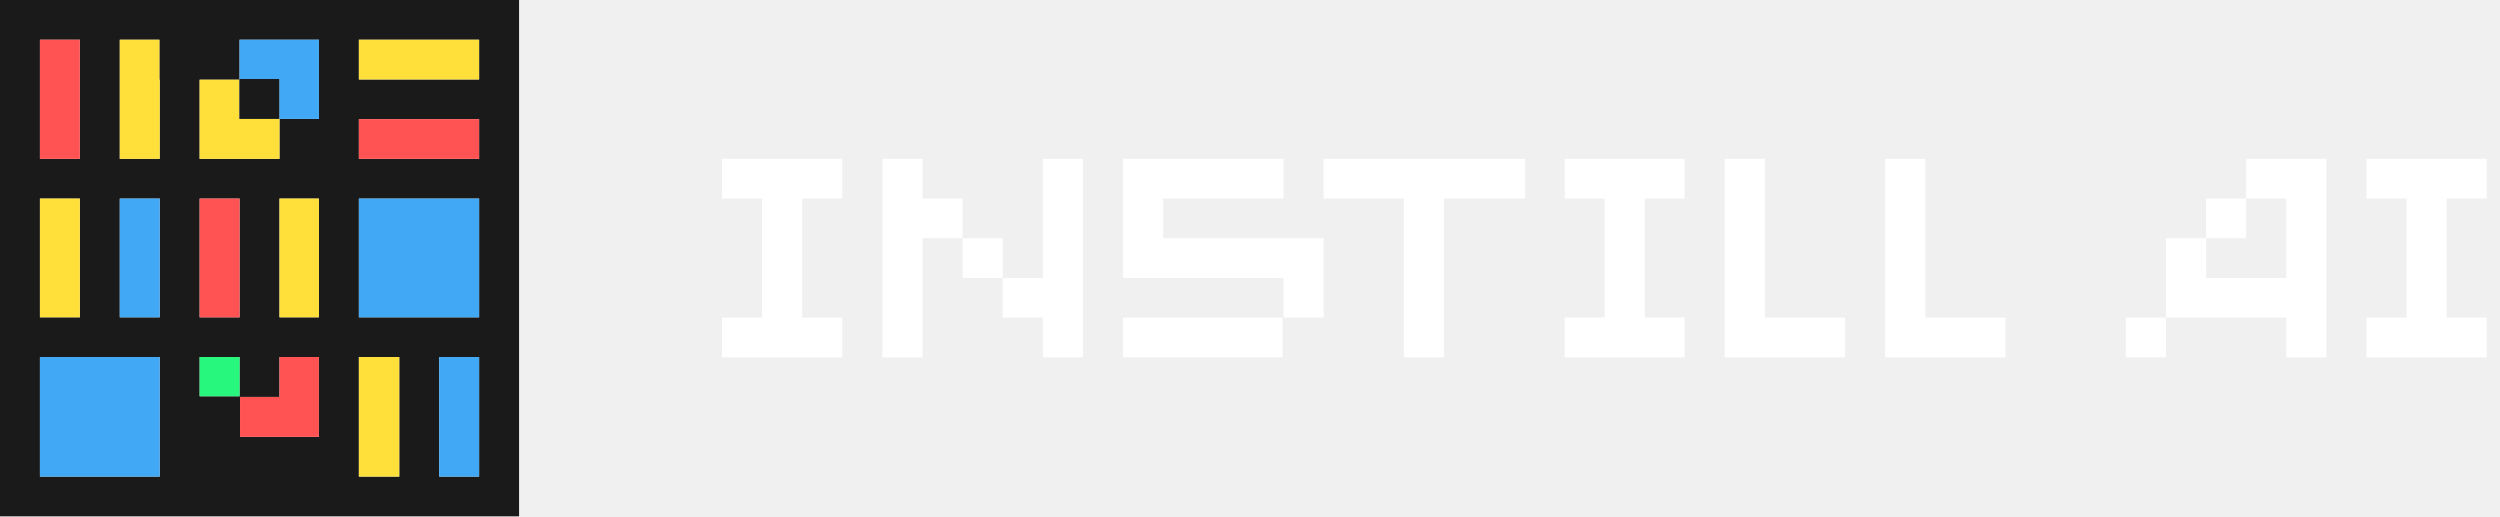
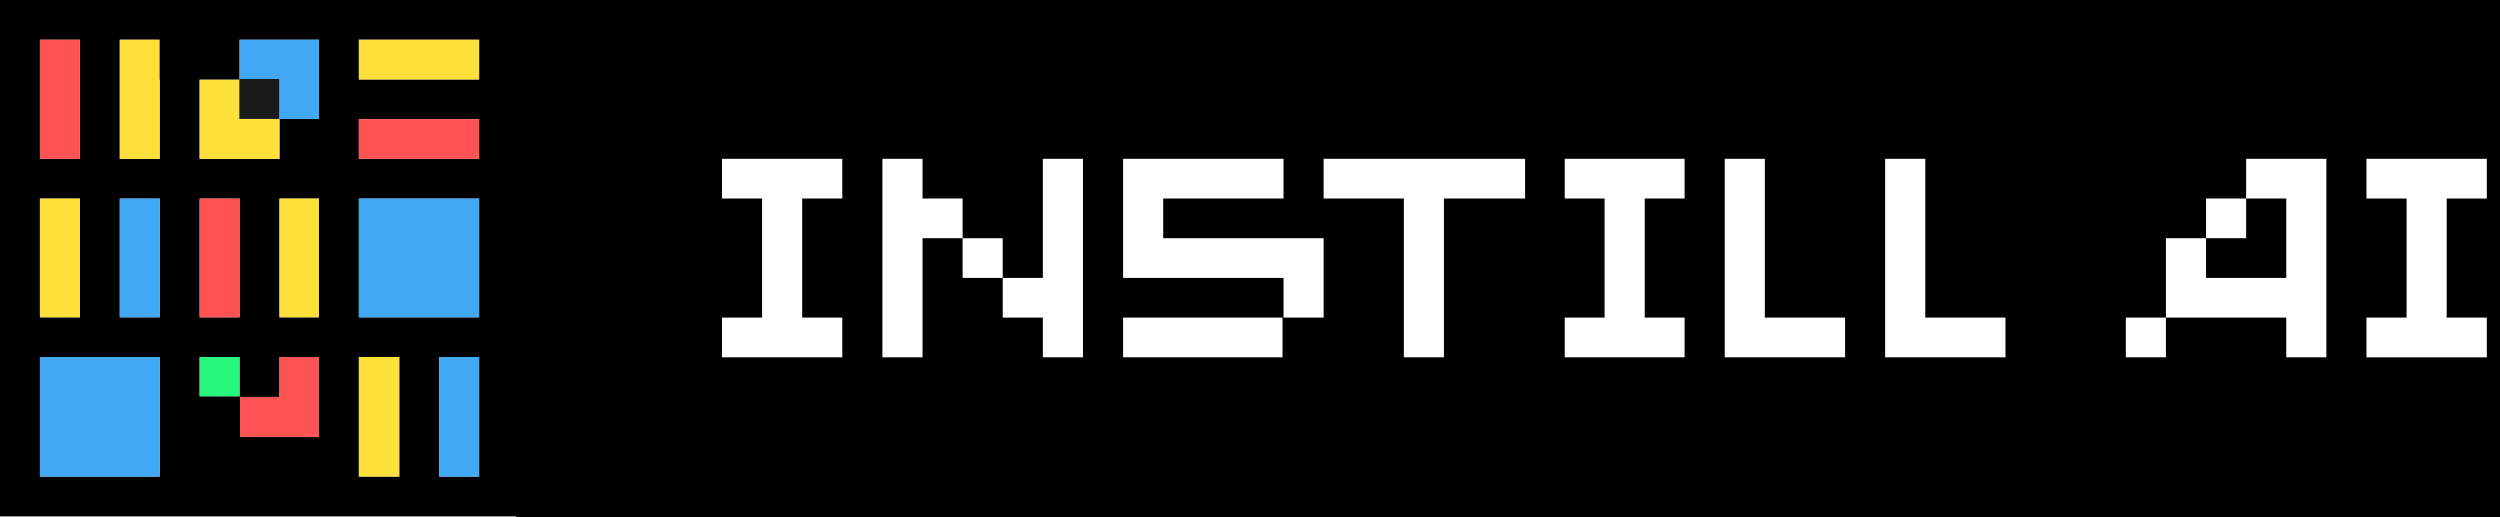
- <svg xmlns="http://www.w3.org/2000/svg" width="155" height="32" viewBox="0 0 155 32" fill="none">
-   <g clip-path="url(#clip0_1628_1087)">
-     <path d="M134.287 19.691H131.801V22.152H134.287V19.691Z" fill="white" />
-     <path d="M144.165 9.851V9.846H139.261V12.307H141.749V17.23H136.775V14.769H139.261V12.307H136.775V14.769H134.287V19.691H135.39H136.775H141.749V22.153H144.235V9.851H144.165Z" fill="white" />
-     <path d="M154.182 12.307V9.846H146.721V12.307H149.208V19.691H146.721V22.153H154.182V19.691H151.695V12.307H154.182Z" fill="white" />
-     <path d="M72.118 14.769V12.307H79.579V9.846H72.118H69.631V17.23H72.118H79.579V19.691H82.065V14.769H79.579H72.118Z" fill="white" />
-     <path d="M79.516 19.691H69.631V22.152H79.516V19.691Z" fill="white" />
-     <path d="M44.762 12.307H47.248V19.691H44.762V22.153H52.222V19.691H49.736V12.307H52.222V9.846H44.762V12.307Z" fill="white" />
-     <path d="M82.064 12.307H87.038V22.153H89.524V12.307H94.557V9.846H82.064V12.307Z" fill="white" />
-     <path d="M97.014 12.307H99.485V19.691H97.014V22.153H104.445V19.691H101.973V12.307H104.445V9.846H97.014V12.307Z" fill="white" />
-     <path d="M109.42 9.846H106.934V19.691V22.093V22.153H114.394V19.691H109.42V9.846Z" fill="white" />
-     <path d="M119.367 9.846H116.879V19.691V22.093V22.153H124.34V19.691H119.367V9.846Z" fill="white" />
-     <path d="M57.197 12.307V9.846H54.709V12.307V14.769V22.153H57.197V14.769H59.683V12.307H57.197Z" fill="white" />
-     <path d="M62.168 14.77H59.682V17.23H62.168V14.77Z" fill="white" />
-     <path d="M64.656 17.23H62.17V19.691H64.656V22.153H67.144V19.691V17.23V9.846H64.656V17.23Z" fill="white" />
-     <g clip-path="url(#clip1_1628_1087)">
-       <path d="M32.182 29.55V32.012H0V0H32.182V29.55ZM29.706 29.55V22.136H27.229V29.55H29.706ZM29.706 19.673V12.313H22.25V19.673H29.706ZM29.706 9.85V7.387H22.25V9.85H29.706ZM29.706 4.926V2.463H22.25V4.926H29.706ZM24.755 29.55V22.136H22.25V29.55H24.755ZM19.774 27.087V22.132H17.328V24.61H14.881V27.087H19.774ZM19.774 19.673V12.313H17.328V19.673H19.774ZM19.774 7.371V2.463H14.853V4.9L14.838 4.942H12.377V9.85H17.328V7.372L19.774 7.371ZM14.853 24.57V22.136H12.377V24.57H14.853ZM14.853 19.673V12.313H12.377V19.673H14.853ZM9.902 29.55V22.136H2.476V29.55H9.902ZM9.902 19.673V12.313H7.426V19.673H9.902ZM9.902 9.85V4.942H9.881V2.465H7.426V9.852L9.902 9.85ZM4.951 19.673V12.313H2.476V19.673H4.951ZM4.951 9.85V2.463H2.476V9.85H4.951Z" fill="#1A1A1A" />
-       <path d="M29.704 22.135H27.229V29.549H29.704V22.135Z" fill="#40A8F5" />
-       <path d="M29.705 12.312H22.25V19.673H29.705V12.312Z" fill="#40A8F5" />
-       <path d="M29.705 7.387H22.25V9.849H29.705V7.387Z" fill="#FF5353" />
-       <path d="M29.705 2.463H22.25V4.926H29.705V2.463Z" fill="#FFDF3A" />
-       <path d="M24.754 22.135H22.25V29.549H24.754V22.135Z" fill="#FFDF3A" />
-       <path d="M19.774 22.135V27.086H14.881V24.61H17.327V22.135H19.774Z" fill="#FF5353" />
-       <path d="M19.774 12.312H17.328V19.673H19.774V12.312Z" fill="#FFDF3A" />
-       <path d="M19.775 2.463V7.372H17.327H17.312V4.9H14.852V2.463H19.775Z" fill="#40A8F5" />
-       <path d="M17.327 7.37V9.849H12.377V4.941H14.837V7.37H17.312H17.327Z" fill="#FFDF3A" />
-       <path d="M17.314 4.9V7.372H14.838V4.943L14.853 4.9H17.314Z" fill="#1A1A1A" />
-       <path d="M14.853 22.135H12.377V24.569H14.853V22.135Z" fill="#28F77E" />
-       <path d="M14.853 12.312H12.377V19.673H14.853V12.312Z" fill="#FF5353" />
-       <path d="M9.901 22.135V29.549H2.475V22.135H4.949H7.425H9.901Z" fill="#40A8F5" />
-       <path d="M9.901 12.312H7.426V19.673H9.901V12.312Z" fill="#40A8F5" />
-       <path d="M9.901 4.943V9.85H7.426V2.463H9.884V4.943H9.901Z" fill="#FFDF3A" />
-       <path d="M4.95 12.312H2.475V19.673H4.95V12.312Z" fill="#FFDF3A" />
-       <path d="M4.95 2.463H2.475V9.85H4.95V2.463Z" fill="#FF5353" />
+ <svg xmlns="http://www.w3.org/2000/svg" width="155" height="32" viewBox="0 0 155 32" fill="none" version="1.1" id="svg33">
+   <defs id="defs33">
+     <clipPath id="clip0_1628_1087">
+       <rect width="154.182" height="32" fill="white" id="rect32" />
+     </clipPath>
+     <clipPath id="clip1_1628_1087">
+       <rect width="32.181" height="32" fill="white" id="rect33" />
+     </clipPath>
+   </defs>
+   <rect style="fill:#000000;stroke-width:1.035" id="rect34" width="128" height="39.385" x="32" y="-3.692" />
+   <g clip-path="url(#clip0_1628_1087)" id="g32">
+     <path d="M134.287 19.691H131.801V22.152H134.287V19.691Z" fill="white" id="path1" />
+     <path d="M144.165 9.851V9.846H139.261V12.307H141.749V17.23H136.775V14.769H139.261V12.307H136.775V14.769H134.287V19.691H135.39H136.775H141.749V22.153H144.235V9.851H144.165Z" fill="white" id="path2" />
+     <path d="M154.182 12.307V9.846H146.721V12.307H149.208V19.691H146.721V22.153H154.182V19.691H151.695V12.307H154.182Z" fill="white" id="path3" />
+     <path d="M72.118 14.769V12.307H79.579V9.846H72.118H69.631V17.23H72.118H79.579V19.691H82.065V14.769H79.579H72.118Z" fill="white" id="path4" />
+     <path d="M79.516 19.691H69.631V22.152H79.516V19.691Z" fill="white" id="path5" />
+     <path d="M44.762 12.307H47.248V19.691H44.762V22.153H52.222V19.691H49.736V12.307H52.222V9.846H44.762V12.307Z" fill="white" id="path6" />
+     <path d="M82.064 12.307H87.038V22.153H89.524V12.307H94.557V9.846H82.064V12.307Z" fill="white" id="path7" />
+     <path d="M97.014 12.307H99.485V19.691H97.014V22.153H104.445V19.691H101.973V12.307H104.445V9.846H97.014V12.307Z" fill="white" id="path8" />
+     <path d="M109.42 9.846H106.934V19.691V22.093V22.153H114.394V19.691H109.42V9.846Z" fill="white" id="path9" />
+     <path d="M119.367 9.846H116.879V19.691V22.093V22.153H124.34V19.691H119.367V9.846Z" fill="white" id="path10" />
+     <path d="M57.197 12.307V9.846H54.709V12.307V14.769V22.153H57.197V14.769H59.683V12.307H57.197Z" fill="white" id="path11" />
+     <path d="M62.168 14.77H59.682V17.23H62.168V14.77Z" fill="white" id="path12" />
+     <path d="M64.656 17.23H62.17V19.691H64.656V22.153H67.144V19.691V17.23V9.846H64.656V17.23Z" fill="white" id="path13" />
+     <g clip-path="url(#clip1_1628_1087)" id="g31" style="display:inline">
+       <path d="m 32.182,29.55 v 2.463 H 0 V 0 h 32.182 z m -2.476,0 v -7.414 h -2.477 v 7.414 z m 0,-9.877 v -7.36 h -7.457 v 7.36 z m 0,-9.823 V 7.387 h -7.457 v 2.463 z m 0,-4.924 V 2.463 H 22.25 V 4.926 Z M 24.755,29.55 v -7.414 h -2.505 v 7.414 z m -4.981,-2.463 v -4.955 h -2.446 v 2.477 h -2.446 v 2.477 z m 0,-7.414 v -7.36 h -2.446 v 7.36 z m 0,-12.301 V 2.463 H 14.853 V 4.9 l -0.015,0.043 h -2.461 v 4.907 h 4.95 V 7.372 Z M 14.853,24.57 v -2.435 h -2.476 v 2.435 z m 0,-4.897 v -7.36 h -2.476 v 7.36 z M 9.902,29.55 V 22.136 H 2.476 v 7.414 z m 0,-9.877 V 12.313 H 7.426 v 7.36 z m 0,-9.823 V 4.942 H 9.881 V 2.465 H 7.426 V 9.852 Z M 4.951,19.673 v -7.36 h -2.476 v 7.36 z m 0,-9.823 V 2.463 h -2.476 v 7.387 z" fill="#1a1a1a" id="path14" style="fill:#000000" />
+       <path d="m 29.704,22.135 h -2.476 v 7.414 h 2.476 z" fill="#40a8f5" id="path15" />
+       <path d="M 29.705,12.312 H 22.25 v 7.36 h 7.455 z" fill="#40a8f5" id="path16" />
+       <path d="M 29.705,7.387 H 22.25 v 2.463 h 7.455 z" fill="#ff5353" id="path17" />
+       <path d="M 29.705,2.463 H 22.25 v 2.463 h 7.455 z" fill="#ffdf3a" id="path18" />
+       <path d="M 24.754,22.135 H 22.25 v 7.414 h 2.504 z" fill="#ffdf3a" id="path19" />
+       <path d="m 19.774,22.135 v 4.951 h -4.894 v -2.476 h 2.446 v -2.475 z" fill="#ff5353" id="path20" />
+       <path d="m 19.774,12.312 h -2.446 v 7.36 h 2.446 z" fill="#ffdf3a" id="path21" />
+       <path d="M 19.775,2.463 V 7.372 H 17.327 17.312 V 4.9 H 14.852 V 2.463 Z" fill="#40a8f5" id="path22" />
+       <path d="M 17.327,7.37 V 9.849 H 12.377 V 4.941 h 2.46 v 2.429 h 2.476 z" fill="#ffdf3a" id="path23" />
+       <path d="M 17.314,4.9 V 7.372 H 14.838 V 4.943 l 0.015,-0.043 z" fill="#1a1a1a" id="path24" />
+       <path d="M 14.853,22.135 H 12.377 v 2.435 h 2.476 z" fill="#28f77e" id="path25" />
+       <path d="M 14.853,12.312 H 12.377 v 7.36 h 2.476 z" fill="#ff5353" id="path26" />
+       <path d="m 9.901,22.135 v 7.414 H 2.475 v -7.414 h 2.475 2.476 z" fill="#40a8f5" id="path27" />
+       <path d="M 9.901,12.312 H 7.426 v 7.36 h 2.476 z" fill="#40a8f5" id="path28" />
+       <path d="M 9.901,4.943 V 9.85 H 7.426 V 2.463 h 2.459 v 2.48 z" fill="#ffdf3a" id="path29" />
+       <path d="M 4.95,12.312 H 2.475 v 7.36 H 4.95 Z" fill="#ffdf3a" id="path30" />
+       <path d="M 4.95,2.463 H 2.475 V 9.85 H 4.95 Z" fill="#ff5353" id="path31" />
    </g>
  </g>
-   <defs>
-     <clipPath id="clip0_1628_1087">
-       <rect width="154.182" height="32" fill="white" />
-     </clipPath>
-     <clipPath id="clip1_1628_1087">
-       <rect width="32.181" height="32" fill="white" />
-     </clipPath>
-   </defs>
</svg>
